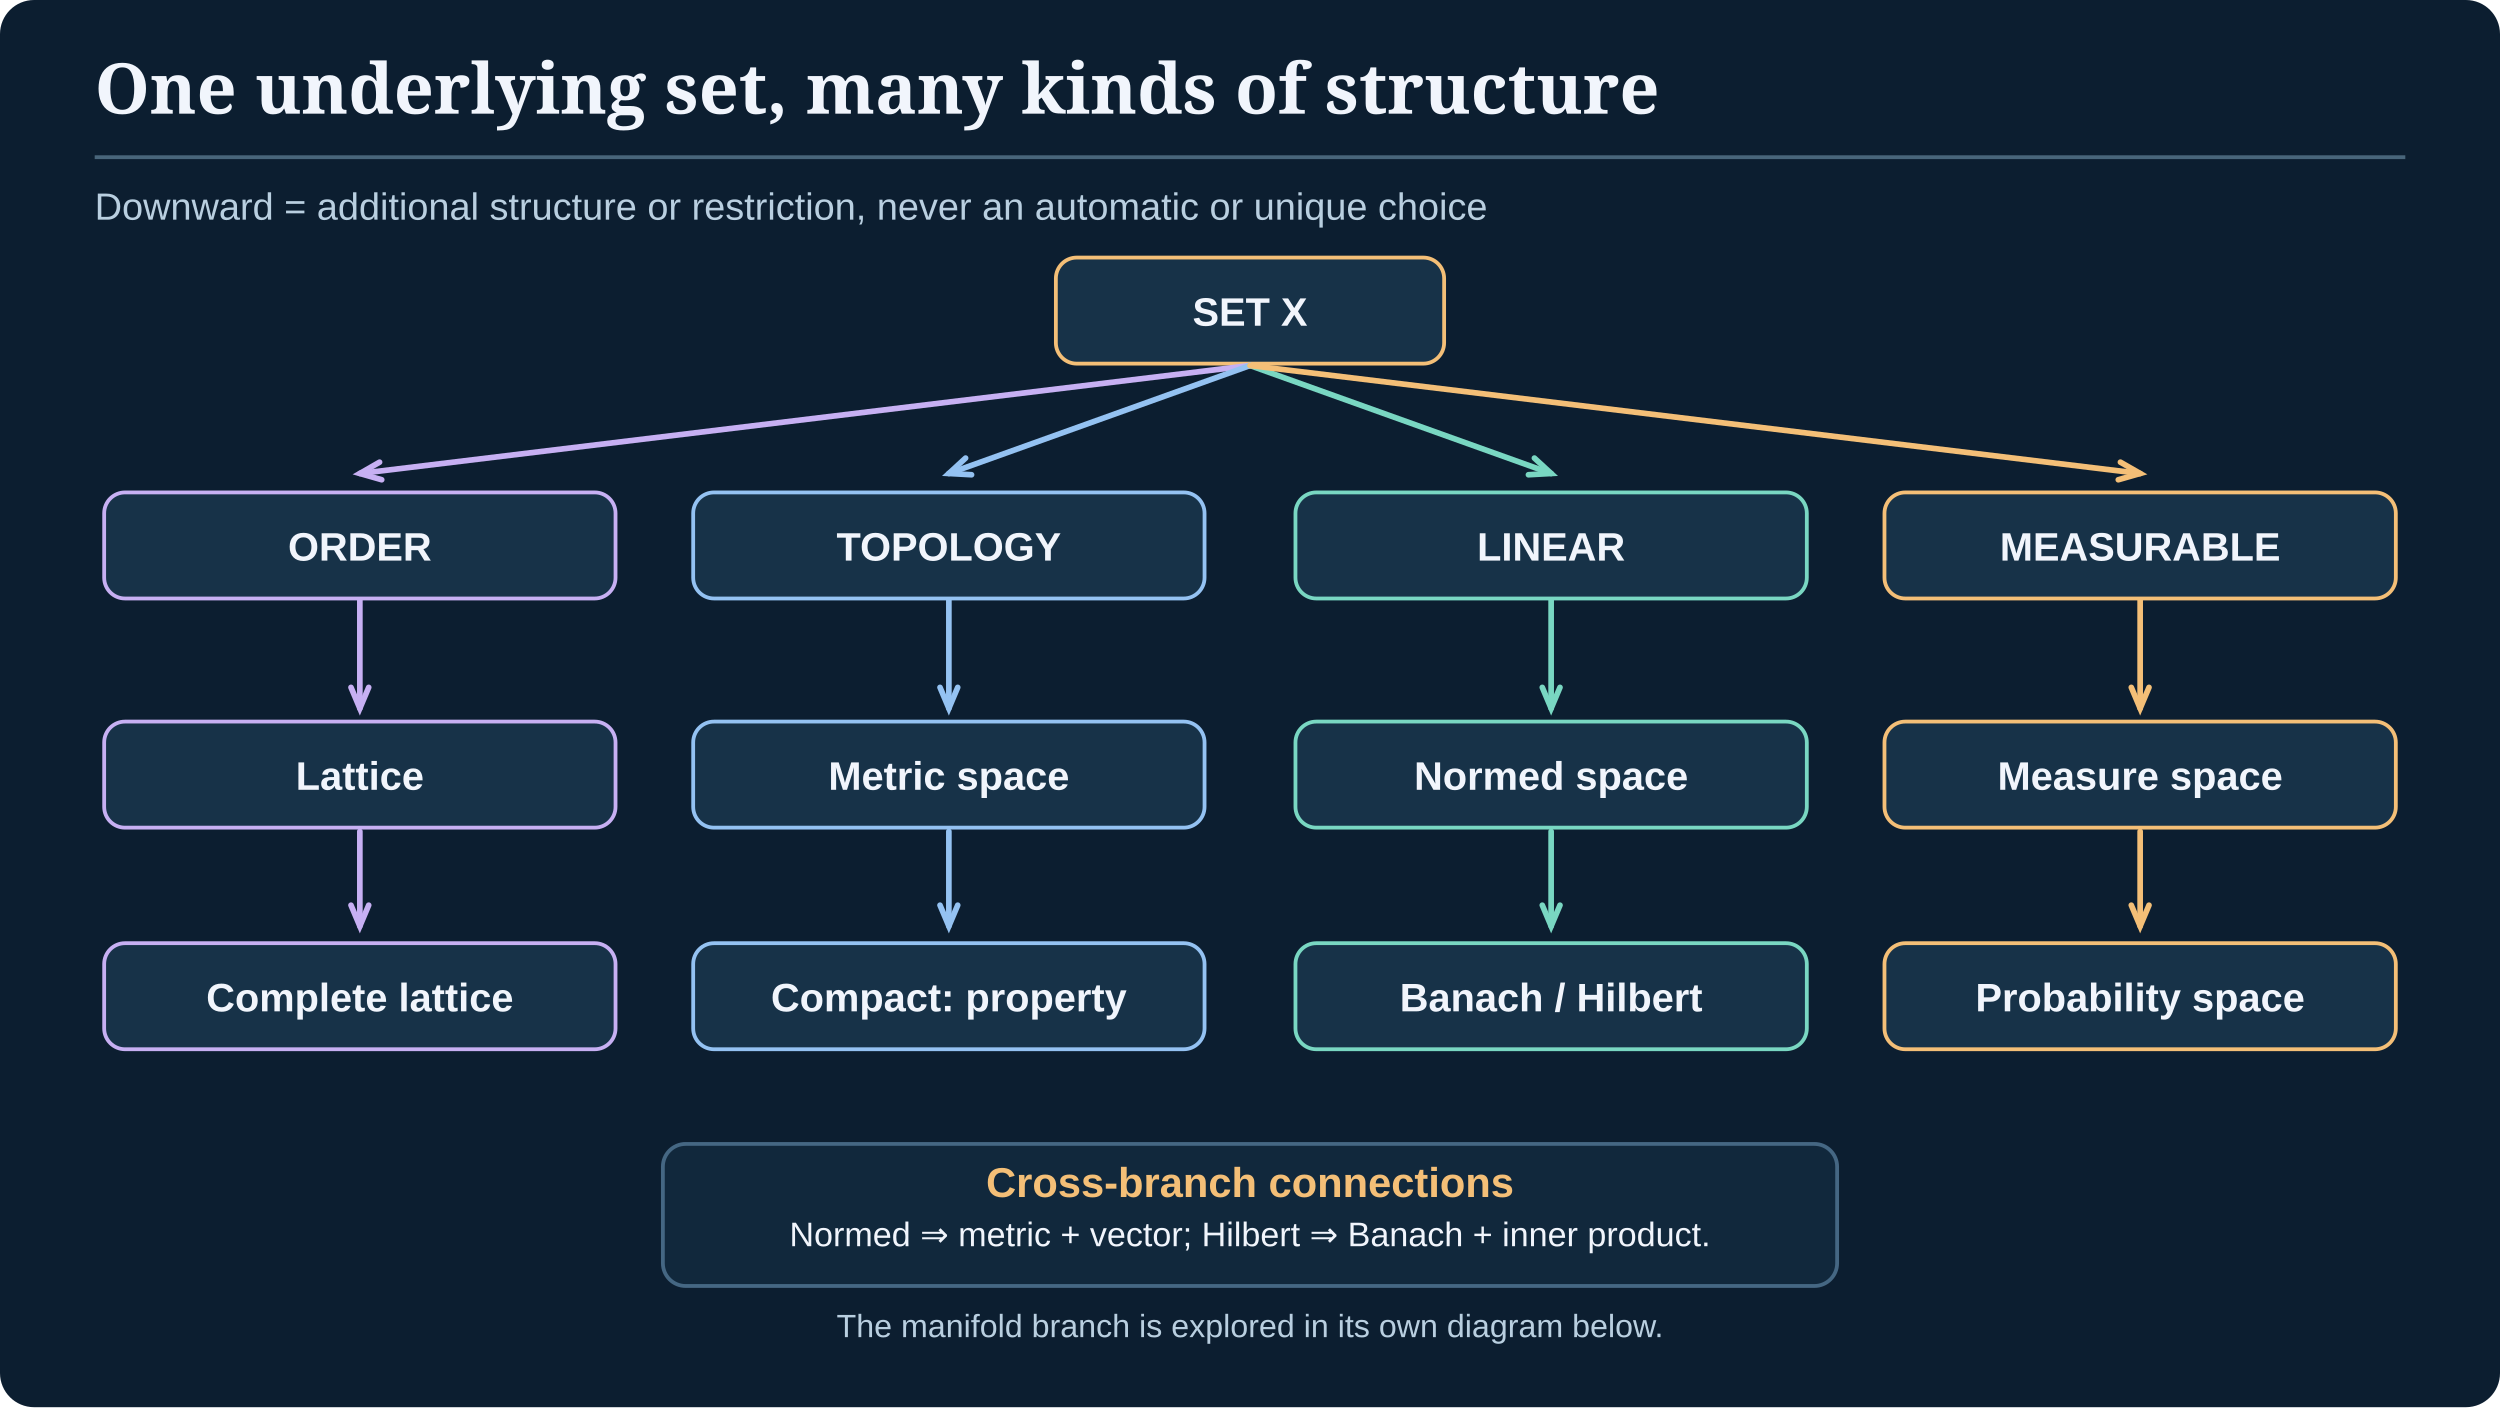
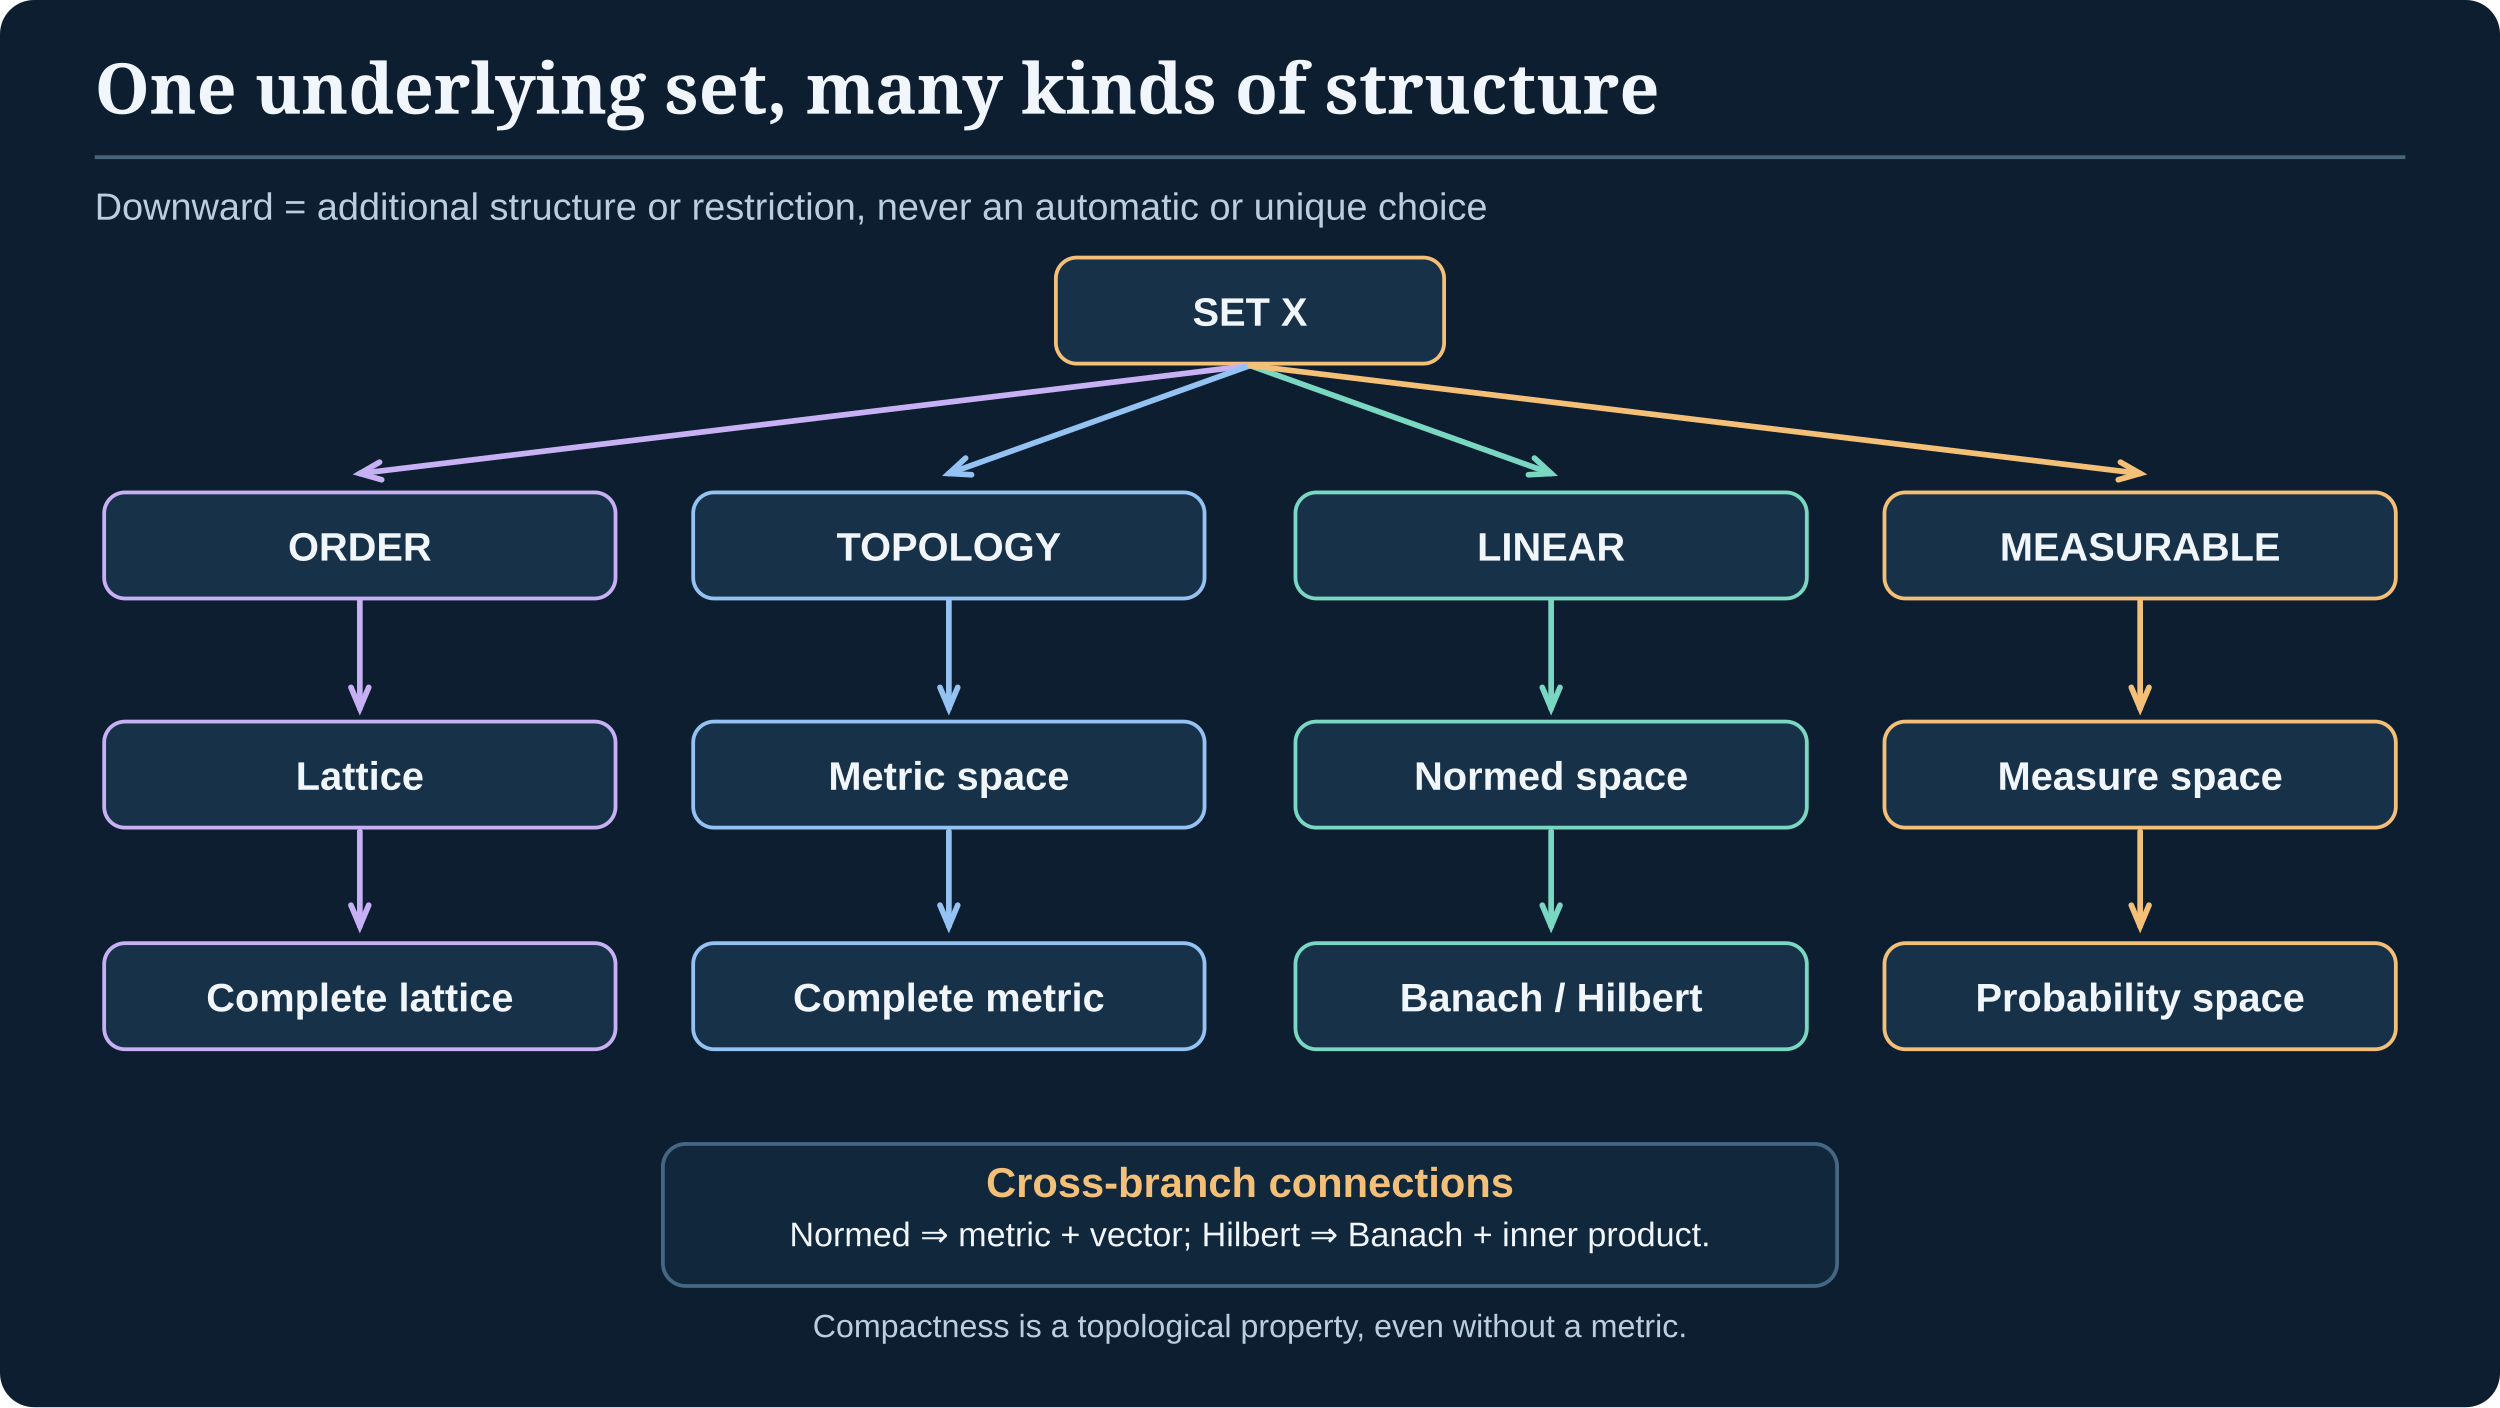
<svg xmlns="http://www.w3.org/2000/svg" viewBox="0 0 1320 743" role="img" aria-labelledby="title desc">
  <rect width="1320" height="743" rx="18" fill="#0C1E30" />
  <text x="50" y="60" font-family="Georgia,serif" font-size="37" font-weight="bold" fill="#F1F5FC">One underlying set, many kinds of structure</text>
  <line x1="50" y1="83" x2="1270" y2="83" stroke="#48657A" stroke-width="2" />
  <text x="50" y="116" font-family="Arial,sans-serif" font-size="20" fill="#B9CFE0" font-weight="normal" text-anchor="start">Downward = additional structure or restriction, never an automatic or unique choice</text>
  <rect x="557.5" y="136" width="205" height="56" rx="11" stroke="#F4BF77" stroke-width="2" fill="#173248" />
  <text x="660" y="172" font-family="Arial,sans-serif" font-size="21" fill="#F1F5FC" font-weight="bold" text-anchor="middle">SET X</text>
  <line x1="660" y1="193" x2="190" y2="250" stroke="#C7B0F3" stroke-width="3" stroke-linecap="round" />
  <path d="M200.41 244.03 L190 250 L201.535 253.308" stroke="#C7B0F3" stroke-width="3" fill="none" stroke-linecap="round" />
  <rect x="55" y="260" width="270" height="56" rx="11" stroke="#C7B0F3" stroke-width="2" fill="#173248" />
  <text x="190" y="296" font-family="Arial,sans-serif" font-size="21" fill="#F1F5FC" font-weight="bold" text-anchor="middle">ORDER</text>
  <line x1="660" y1="193" x2="501" y2="250" stroke="#94C2F2" stroke-width="3" stroke-linecap="round" />
  <path d="M509.827 241.871 L501 250 L512.981 250.669" stroke="#94C2F2" stroke-width="3" fill="none" stroke-linecap="round" />
  <rect x="366" y="260" width="270" height="56" rx="11" stroke="#94C2F2" stroke-width="2" fill="#173248" />
  <text x="501" y="296" font-family="Arial,sans-serif" font-size="21" fill="#F1F5FC" font-weight="bold" text-anchor="middle">TOPOLOGY</text>
  <line x1="660" y1="193" x2="819" y2="250" stroke="#79D7C2" stroke-width="3" stroke-linecap="round" />
  <path d="M807.019 250.669 L819 250 L810.173 241.871" stroke="#79D7C2" stroke-width="3" fill="none" stroke-linecap="round" />
  <rect x="684" y="260" width="270" height="56" rx="11" stroke="#79D7C2" stroke-width="2" fill="#173248" />
  <text x="819" y="296" font-family="Arial,sans-serif" font-size="21" fill="#F1F5FC" font-weight="bold" text-anchor="middle">LINEAR</text>
  <line x1="660" y1="193" x2="1130" y2="250" stroke="#F4BF77" stroke-width="3" stroke-linecap="round" />
  <path d="M1118.465 253.308 L1130 250 L1119.59 244.03" stroke="#F4BF77" stroke-width="3" fill="none" stroke-linecap="round" />
  <rect x="995" y="260" width="270" height="56" rx="11" stroke="#F4BF77" stroke-width="2" fill="#173248" />
  <text x="1130" y="296" font-family="Arial,sans-serif" font-size="21" fill="#F1F5FC" font-weight="bold" text-anchor="middle">MEASURABLE</text>
  <line x1="190" y1="317" x2="190" y2="374" stroke="#C7B0F3" stroke-width="3" stroke-linecap="round" />
  <path d="M185.327 362.947 L190 374 L194.673 362.947" stroke="#C7B0F3" stroke-width="3" fill="none" stroke-linecap="round" />
  <rect x="55" y="381" width="270" height="56" rx="11" stroke="#C7B0F3" stroke-width="2" fill="#173248" />
  <text x="190" y="417" font-family="Arial,sans-serif" font-size="21" fill="#F1F5FC" font-weight="bold" text-anchor="middle">Lattice</text>
  <line x1="190" y1="439" x2="190" y2="489" stroke="#C7B0F3" stroke-width="3" stroke-linecap="round" />
  <path d="M185.327 477.947 L190 489 L194.673 477.947" stroke="#C7B0F3" stroke-width="3" fill="none" stroke-linecap="round" />
  <rect x="55" y="498" width="270" height="56" rx="11" stroke="#C7B0F3" stroke-width="2" fill="#173248" />
  <text x="190" y="534" font-family="Arial,sans-serif" font-size="21" fill="#F1F5FC" font-weight="bold" text-anchor="middle">Complete lattice</text>
  <line x1="501" y1="317" x2="501" y2="374" stroke="#94C2F2" stroke-width="3" stroke-linecap="round" />
  <path d="M496.327 362.947 L501 374 L505.673 362.947" stroke="#94C2F2" stroke-width="3" fill="none" stroke-linecap="round" />
  <rect x="366" y="381" width="270" height="56" rx="11" stroke="#94C2F2" stroke-width="2" fill="#173248" />
  <text x="501" y="417" font-family="Arial,sans-serif" font-size="21" fill="#F1F5FC" font-weight="bold" text-anchor="middle">Metric space</text>
  <line x1="501" y1="439" x2="501" y2="489" stroke="#94C2F2" stroke-width="3" stroke-linecap="round" />
  <path d="M496.327 477.947 L501 489 L505.673 477.947" stroke="#94C2F2" stroke-width="3" fill="none" stroke-linecap="round" />
  <rect x="366" y="498" width="270" height="56" rx="11" stroke="#94C2F2" stroke-width="2" fill="#173248" />
-   <text x="501" y="534" font-family="Arial,sans-serif" font-size="21" fill="#F1F5FC" font-weight="bold" text-anchor="middle">Compact: property</text>
+   <text x="501" y="534" font-family="Arial,sans-serif" font-size="21" fill="#F1F5FC" font-weight="bold" text-anchor="middle">Complete metric</text>
  <line x1="819" y1="317" x2="819" y2="374" stroke="#79D7C2" stroke-width="3" stroke-linecap="round" />
  <path d="M814.327 362.947 L819 374 L823.673 362.947" stroke="#79D7C2" stroke-width="3" fill="none" stroke-linecap="round" />
  <rect x="684" y="381" width="270" height="56" rx="11" stroke="#79D7C2" stroke-width="2" fill="#173248" />
  <text x="819" y="417" font-family="Arial,sans-serif" font-size="21" fill="#F1F5FC" font-weight="bold" text-anchor="middle">Normed space</text>
  <line x1="819" y1="439" x2="819" y2="489" stroke="#79D7C2" stroke-width="3" stroke-linecap="round" />
  <path d="M814.327 477.947 L819 489 L823.673 477.947" stroke="#79D7C2" stroke-width="3" fill="none" stroke-linecap="round" />
  <rect x="684" y="498" width="270" height="56" rx="11" stroke="#79D7C2" stroke-width="2" fill="#173248" />
  <text x="819" y="534" font-family="Arial,sans-serif" font-size="21" fill="#F1F5FC" font-weight="bold" text-anchor="middle">Banach / Hilbert</text>
  <line x1="1130" y1="317" x2="1130" y2="374" stroke="#F4BF77" stroke-width="3" stroke-linecap="round" />
  <path d="M1125.327 362.947 L1130 374 L1134.673 362.947" stroke="#F4BF77" stroke-width="3" fill="none" stroke-linecap="round" />
  <rect x="995" y="381" width="270" height="56" rx="11" stroke="#F4BF77" stroke-width="2" fill="#173248" />
  <text x="1130" y="417" font-family="Arial,sans-serif" font-size="21" fill="#F1F5FC" font-weight="bold" text-anchor="middle">Measure space</text>
  <line x1="1130" y1="439" x2="1130" y2="489" stroke="#F4BF77" stroke-width="3" stroke-linecap="round" />
  <path d="M1125.327 477.947 L1130 489 L1134.673 477.947" stroke="#F4BF77" stroke-width="3" fill="none" stroke-linecap="round" />
  <rect x="995" y="498" width="270" height="56" rx="11" stroke="#F4BF77" stroke-width="2" fill="#173248" />
  <text x="1130" y="534" font-family="Arial,sans-serif" font-size="21" fill="#F1F5FC" font-weight="bold" text-anchor="middle">Probability space</text>
  <rect x="350" y="604" width="620" height="75" rx="12" stroke="#456783" stroke-width="2" fill="#11283c" />
  <text x="660" y="632" font-family="Arial,sans-serif" font-size="22" fill="#F4BF77" font-weight="bold" text-anchor="middle">Cross-branch connections</text>
  <text x="660" y="658" font-family="Arial,sans-serif" font-size="18" fill="#F1F5FC" font-weight="normal" text-anchor="middle">Normed ⇒ metric + vector; Hilbert ⇒ Banach + inner product.</text>
-   <text x="660" y="706" font-family="Arial,sans-serif" font-size="17" fill="#B9CFE0" font-weight="normal" text-anchor="middle">The manifold branch is explored in its own diagram below.</text>
+   <text x="660" y="706" font-family="Arial,sans-serif" font-size="17" fill="#B9CFE0" font-weight="normal" text-anchor="middle">Compactness is a topological property, even without a metric.</text>
</svg>
